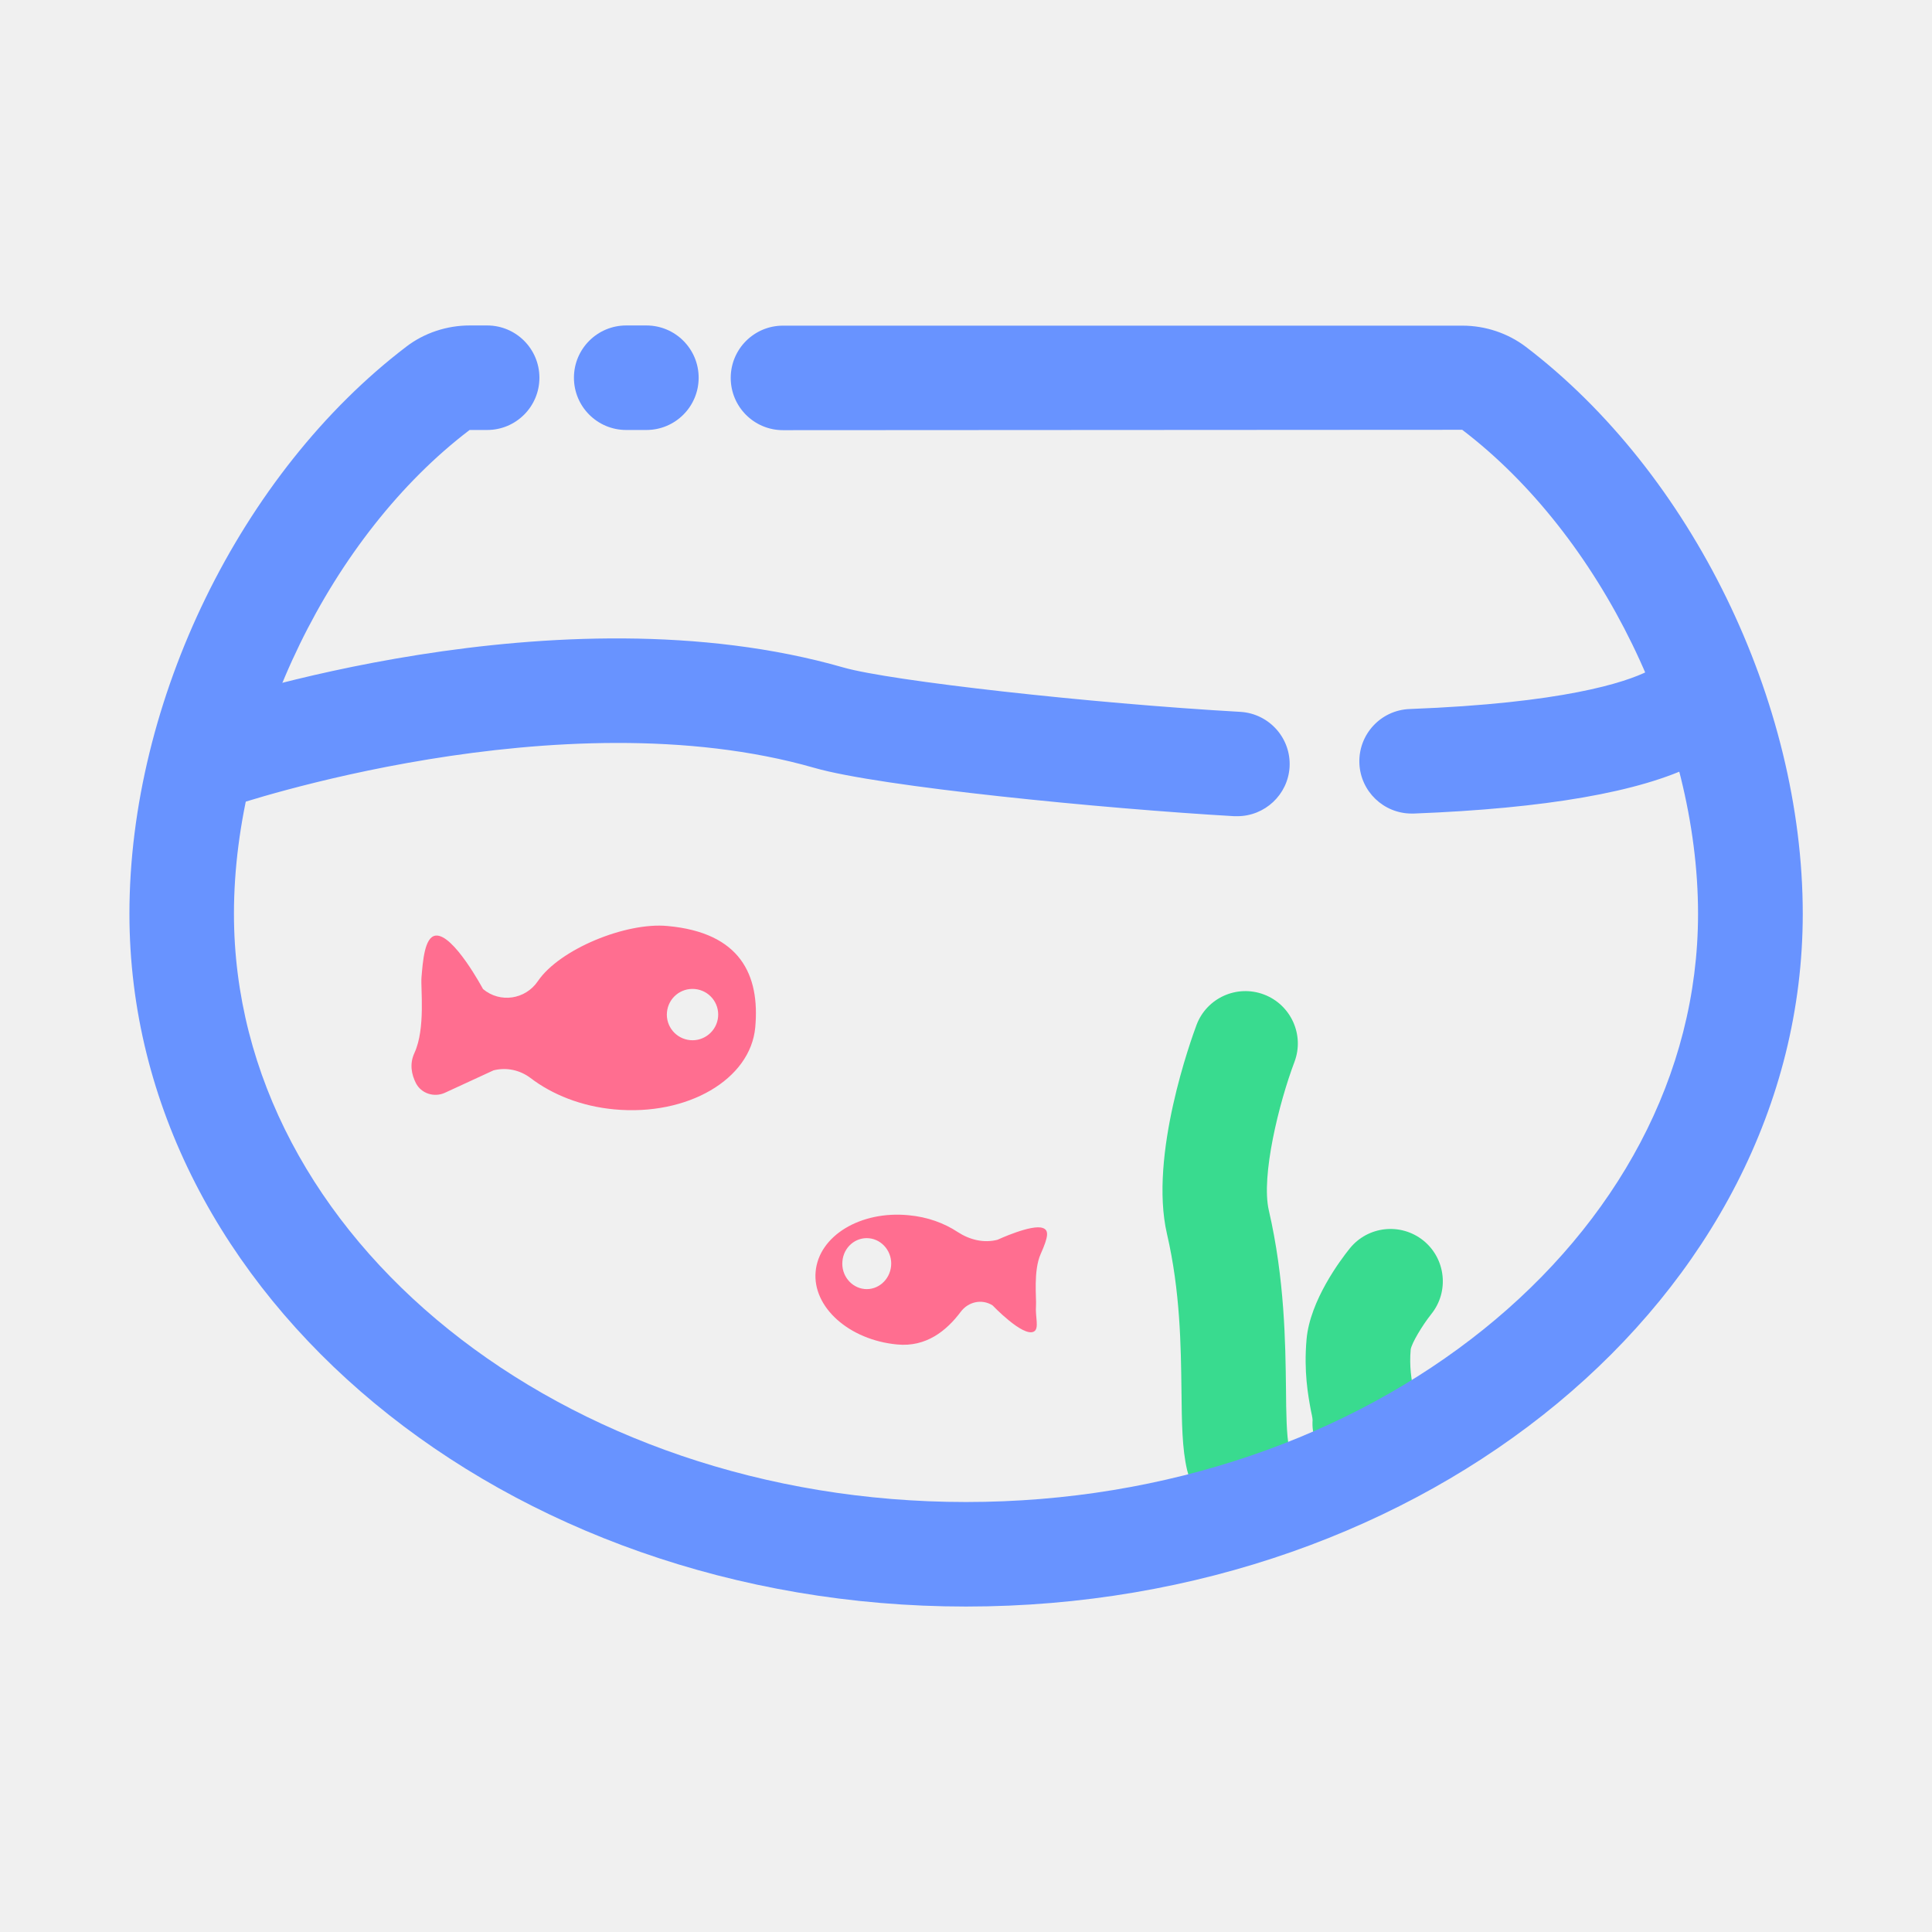
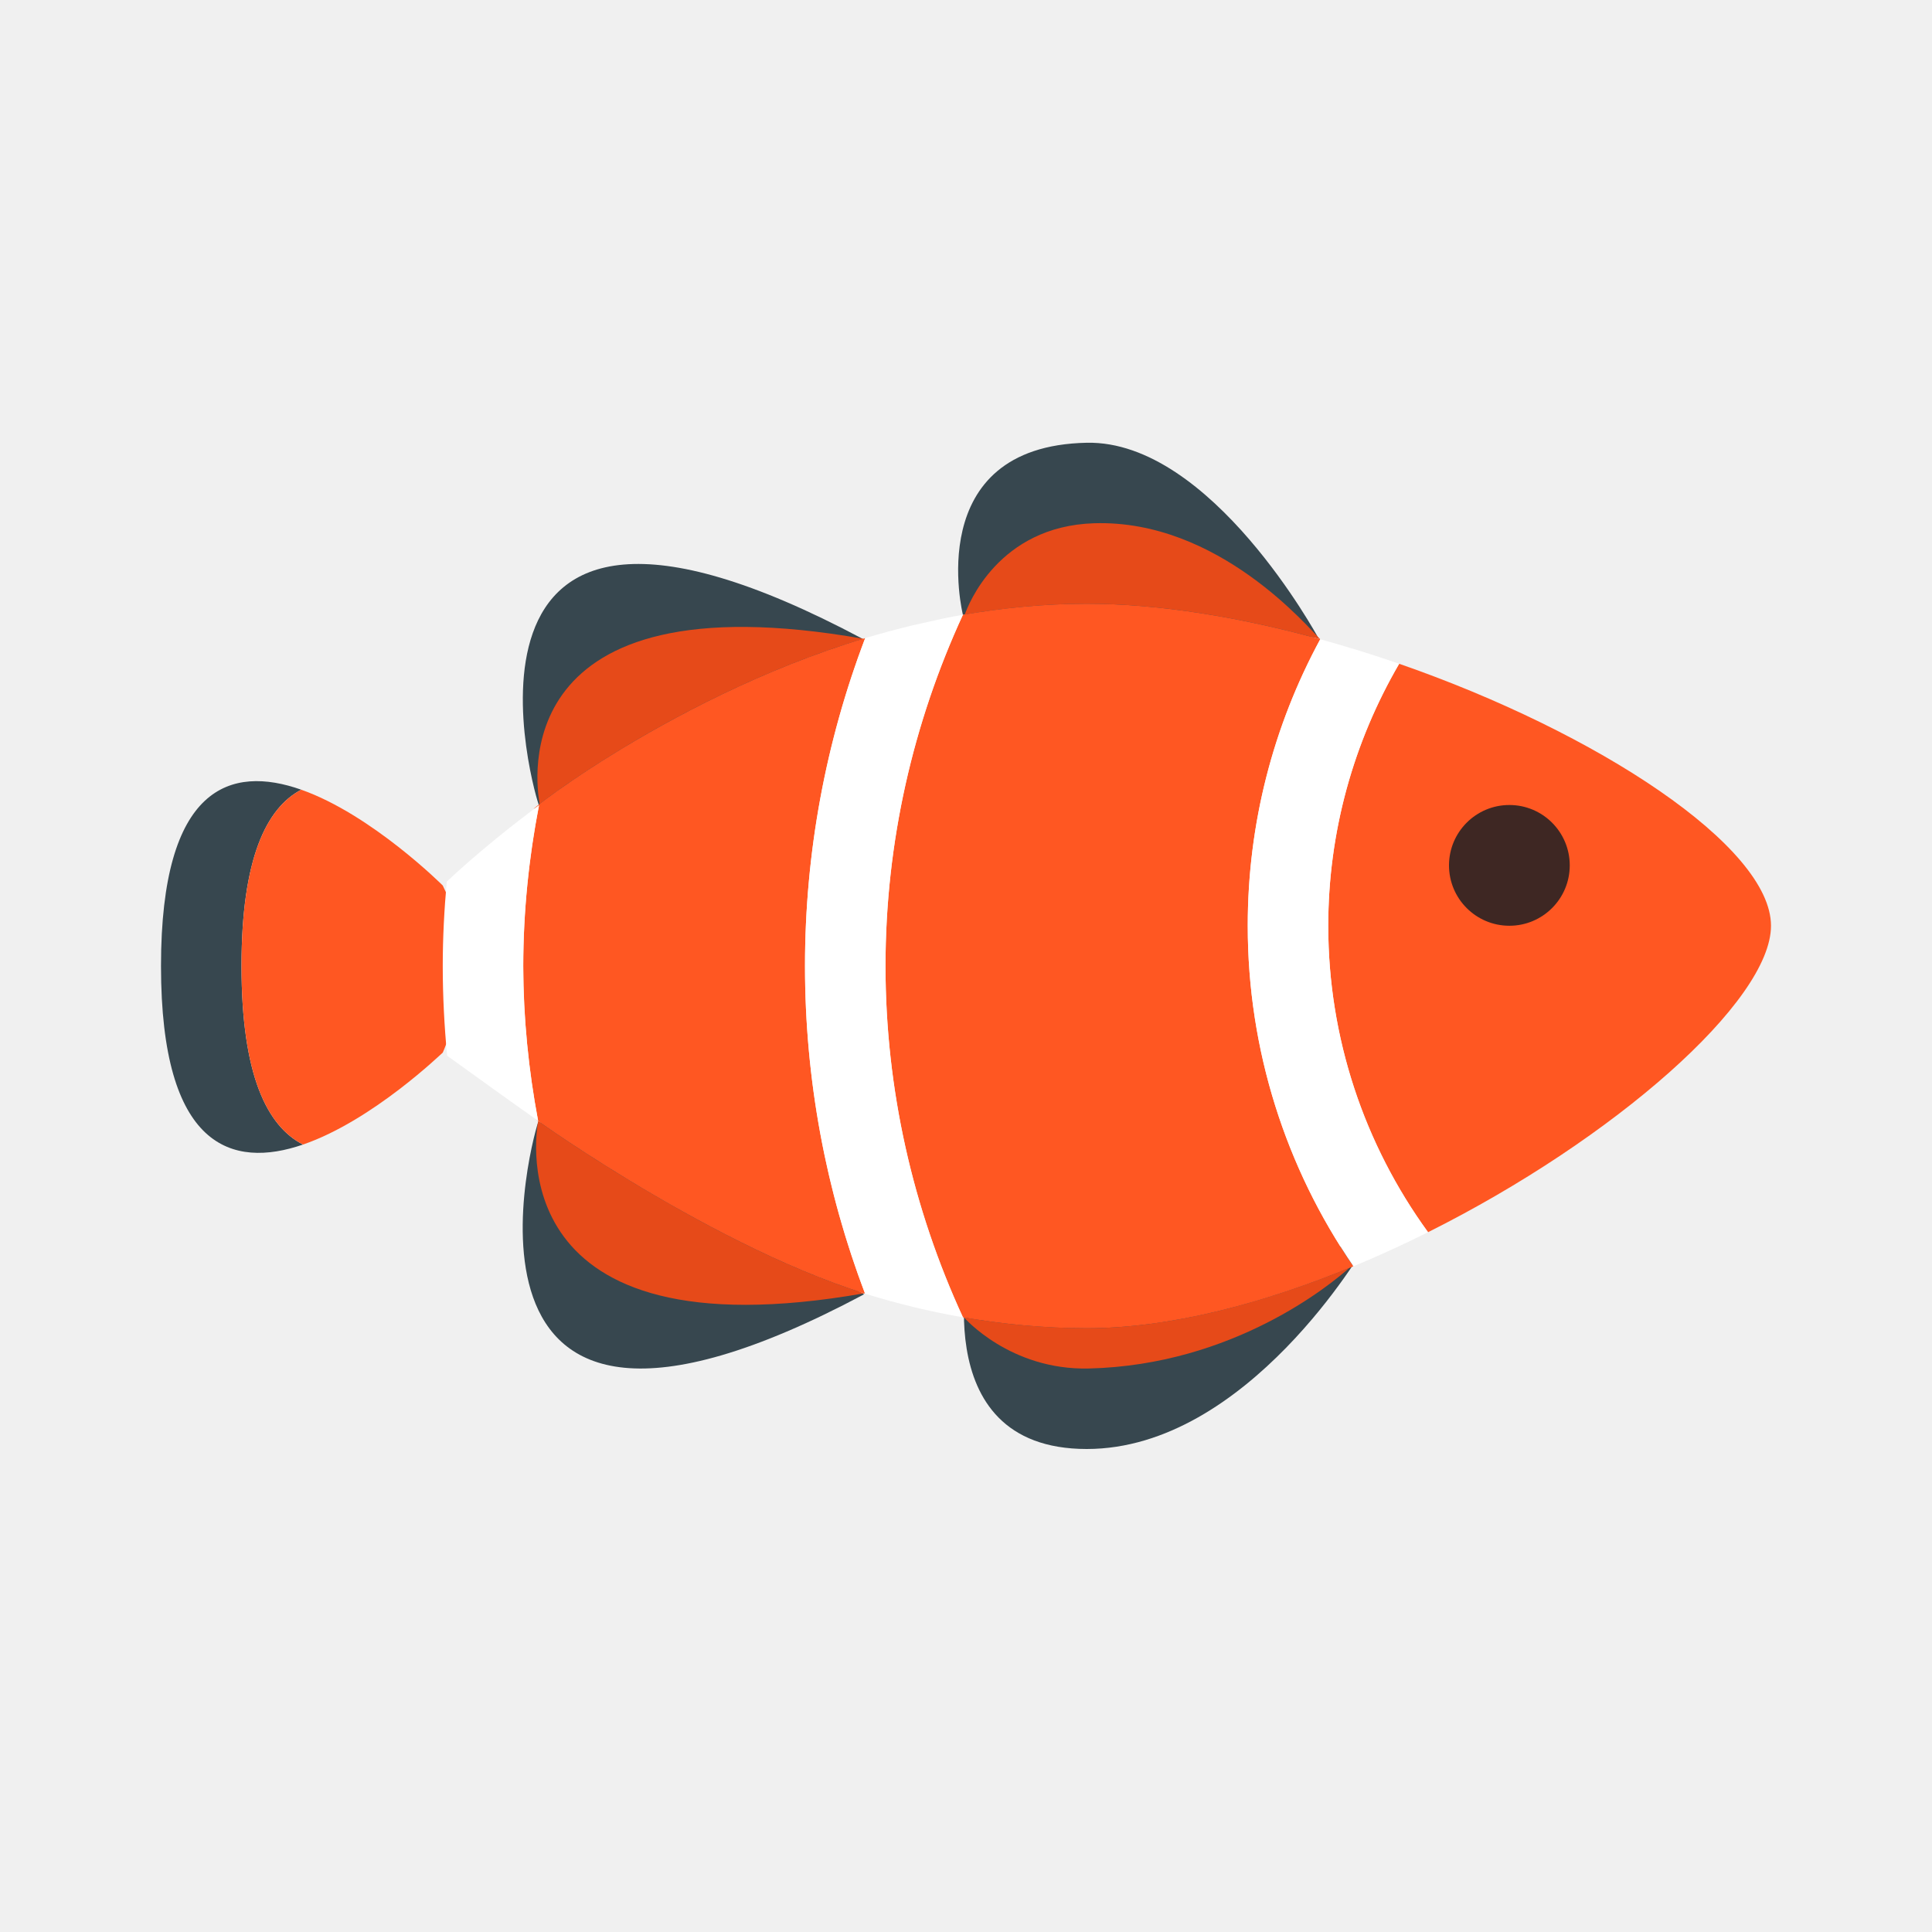
- <svg xmlns="http://www.w3.org/2000/svg" t="1569077617782" class="icon" viewBox="0 0 1024 1024" version="1.1" p-id="23760" width="200" height="200">
+ <svg xmlns="http://www.w3.org/2000/svg" t="1575213570000" class="icon" viewBox="0 0 1024 1024" version="1.1" p-id="2936" width="260" height="260">
  <defs>
    <style type="text/css" />
  </defs>
-   <path d="M748.2 431.2c-14.8 0-27.1-11.7-27.7-26.6-0.6-15.3 11.3-28.2 26.6-28.8 81.2-3.1 114.2-14 126.6-20.2 13.7-6.9 30.4-1.3 37.2 12.4 6.8 13.7 1.3 30.3-12.4 37.2-29.2 14.6-79.4 23.3-149.2 26h-1.1zM655.8 432.6h-1.6c-69.5-4-187.8-15.6-222.5-25.6-134.8-38.7-307.6 19.8-309.3 20.4-14.4 4.9-30.2-2.7-35.2-17.2-5-14.5 2.7-30.2 17.2-35.2 7.7-2.7 191.2-64.7 342.7-21.2 24.8 7.1 130.9 19 210.3 23.5 15.3 0.9 27 14 26.1 29.3-0.9 14.6-13.1 26-27.7 26z" fill="#6893FF" p-id="23761" />
-   <path d="M656.2 800.7c-12.6 0-24-8.7-27-21.5-2.7-11.5-2.8-25.1-3-42.4-0.3-23.3-0.6-52.3-7.7-82.9-9.6-41.6 13.1-103.7 15.7-110.7 5.4-14.3 21.4-21.5 35.7-16.1 14.3 5.4 21.6 21.4 16.2 35.7-8.2 21.7-17.8 60.5-13.6 78.7 8.4 36.4 8.8 70.1 9.1 94.7 0.1 12.8 0.3 24.9 1.6 30.6 3.4 14.9-5.9 29.8-20.8 33.2-2 0.5-4.1 0.7-6.2 0.7zM723.4 782.1c-0.8 0-1.7 0-2.5-0.1-15-1.3-26.2-14.4-25.2-29.4-0.1-1.5-0.5-3.1-0.9-5-1.5-8.2-3.8-20.5-2.3-37.7 1.8-20.6 18-42.1 22.9-48.2 9.6-11.9 27-13.8 39-4.2 11.9 9.6 13.8 27.1 4.2 39-4.9 6.2-10.3 15.3-10.9 18.7-0.8 9.2 0.4 15.8 1.6 22.2 1.1 6 2.3 12.2 1.6 19.4-1.2 14.4-13.3 25.3-27.5 25.3z" fill="#39DB8F" p-id="23762" />
-   <path d="M512 851.5c-244.5 0-443.4-164.7-443.4-367.2 0-112.9 59-233.7 146.8-300.6 9.4-7.2 21.4-11.2 33.5-11.2h9.3c15.3 0 27.7 12.4 27.7 27.7s-12.4 27.7-27.7 27.7h-9.3C175.4 283.8 124 389.3 124 484.3c0 171.9 174.1 311.8 388 311.8s388-139.9 388-311.8c0-95-51.4-200.5-125-256.5l-360 0.2c-15.3 0-27.7-12.4-27.7-27.7s12.4-27.7 27.7-27.7h360.1c12.2 0 24.1 4 33.6 11.2 87.8 66.9 146.8 187.7 146.8 300.6-0.1 202.4-199 367.1-443.5 367.1z" fill="#6893FF" p-id="23763" />
-   <path d="M342.6 227.9h-10.7c-15.3 0-27.7-12.4-27.7-27.7s12.4-27.7 27.7-27.7h10.7c15.3 0 27.7 12.4 27.7 27.7s-12.4 27.7-27.7 27.7z" fill="#6893FF" p-id="23764" />
-   <path d="M353.8 490.8c-22.1-2.1-57.2 12.3-68.7 29.2-6.6 9.8-20.1 11.8-29.1 4.2 0 0-15.8-29.6-25.2-28.3-5.8 0.8-6.7 13.8-7.4 22.1-0.5 5.7 2.2 27.1-3.7 40-2.8 6-1.5 11.6 0.7 16 2.8 5.6 9.7 7.8 15.4 5.2l25.8-11.9c6.8-1.7 13.9-0.2 19.5 4 11.5 8.8 27 15.1 44.6 16.7 38.7 3.6 72.1-15.9 74.6-43.5 2.5-27.7-7.8-50.2-46.5-53.7z m12 60.5c-7.5-0.7-13-7.3-12.3-14.8 0.7-7.5 7.3-13 14.8-12.3 7.5 0.7 13 7.3 12.3 14.8-0.7 7.5-7.4 13-14.8 12.3zM475.5 712.6c15.4 1.5 26.2-7.3 33.7-17.3 4-5.4 11.3-7 16.9-3.4 0 0 16 16.8 21.8 13.9 3.1-1.5 0.7-8 1.2-13.7 0.3-3.9-1.5-18.6 2.5-27.5 4.1-9.2 4.4-12.5 1.2-13.7-5.8-2.3-24.1 6.2-24.1 6.2-7.3 1.9-14.8 0-21.1-4.1-7.1-4.7-16-8-26-8.9-25.5-2.5-47.6 10.9-49.3 29.9-1.7 18.8 17.7 36.2 43.2 38.6z m-14.9-56.3c7.1 0.7 12.4 7.3 11.7 14.7-0.7 7.4-7 12.9-14.1 12.2s-12.4-7.3-11.7-14.7c0.6-7.4 6.9-12.9 14.1-12.2z" fill="#FF6E90" p-id="23765" />
+   <path d="M723.328 660.672S661.333 768 576 768c-87.957 0-61.333-106.325-61.333-106.325l208.661-1.003zM698.667 338.005S642.005 233.344 576 234.667c-87.936 1.792-65.643 91.157-65.643 91.157l188.309 12.181zM285.696 426.837c-0.789 0.277-65.259-214.379 171.648-88.171 0 0-163.307 88.341-171.648 88.171zM285.333 594.667c-0.789-0.277-64.235 217.557 172.672 91.328 0 0-164.309-91.499-172.672-91.328zM128 512c0-56.96 13.184-83.755 31.68-93.44C122.453 405.419 85.333 416.277 85.333 512c0 96.619 37.76 107.541 75.285 94.635C141.653 596.992 128 570.005 128 512z" fill="#37474F" p-id="2937" />
+   <path d="M458.027 685.483c-192.341 33.749-174.293-83.051-172.8-91.307 11.861 8.533 97.728 67.669 172.8 91.307z m-0.491-346.923c-189.504-33.323-173.611 76.309-171.499 87.552 15.061-11.776 85.205-61.397 171.499-87.552zM576 704a384 384 0 0 1-64.939-5.739l-0.064 0.064s24.341 28.011 66.133 27.008c76.587-1.835 128.256-44.587 138.048-53.333-47.253 19.371-95.915 32-139.179 32z m0-384c38.592 0 81.408 7.147 123.755 18.816-5.909-5.611-53.824-63.531-119.808-61.483-50.795 1.579-66.88 43.456-68.587 48.384 20.885-3.541 42.453-5.717 64.64-5.717z" fill="#E64A19" p-id="2938" />
+   <path d="M234.667 469.333s-37.547-37.547-74.987-50.773C141.184 428.245 128 455.04 128 512c0 58.005 13.653 84.992 32.619 94.635 37.077-12.757 73.941-48.789 74.048-48.725 0-0.021 21.333-45.867 0-88.576zM458.56 338.219c-108.672 32.661-192.341 103.061-172.885 88.619A450.133 450.133 0 0 0 277.333 512c0 28.032 2.923 55.424 7.872 82.048-14.955-10.475 86.571 64.448 173.291 91.605A488.469 488.469 0 0 1 426.667 512c0-61.163 11.349-119.723 31.893-173.781zM938.667 490.667c0-41.984-91.797-102.315-197.077-138.859A275.349 275.349 0 0 0 704 490.709c0 60.715 19.797 116.715 52.885 162.389C855.616 603.733 938.667 530.603 938.667 490.667z" fill="#FF5722" p-id="2939" />
+   <path d="M699.755 338.816C657.408 327.147 614.592 320 576 320c-22.549 0-44.437 2.219-65.643 5.845A444.587 444.587 0 0 0 469.333 512c0 66.475 14.955 129.387 41.045 186.197 20.949 3.584 42.731 5.803 65.621 5.803 43.947 0 93.397-12.971 141.333-32.853A318.037 318.037 0 0 1 661.333 490.709c0-54.955 13.909-106.688 38.421-151.893z" fill="#FF5722" p-id="2940" />
+   <path d="M510.357 325.845l-0.149 0.021c-7.424 1.28-14.656 2.88-21.867 4.544-1.899 0.427-3.819 0.832-5.717 1.28-8.064 1.984-16 4.139-23.829 6.464l-0.235 0.064A488.171 488.171 0 0 0 426.667 512c0 61.12 11.328 119.616 31.829 173.653l0.085 0.021a411.008 411.008 0 0 0 51.797 12.523A444.779 444.779 0 0 1 469.333 512c0-66.453 14.933-129.365 41.024-186.155zM277.333 512c0-29.12 3.029-57.557 8.363-85.163a587.883 587.883 0 0 0-42.432 34.475l-0.213 0.192c-2.752 2.496-4.885 4.459-6.251 5.781-1.344 14.741-2.133 29.632-2.133 44.715 0 16.043 0.832 31.915 2.325 47.552l5.333 3.84c13.803 9.899 27.925 20.16 42.88 30.656A448.363 448.363 0 0 1 277.333 512zM741.589 351.808a682.133 682.133 0 0 0-41.835-12.992A317.675 317.675 0 0 0 661.333 490.709c0 66.901 20.736 129.003 56 180.437 2.432-1.003 4.885-2.005 7.296-3.051 4.459-1.877 8.96-4.011 13.44-5.995 6.336-2.901 12.629-5.888 18.837-9.003A275.733 275.733 0 0 1 704 490.709c0-50.709 13.824-98.005 37.589-138.901z" fill="#FFFFFF" p-id="2941" />
+   <path d="M800 458.667m-32 0a32 32 0 1 0 64 0 32 32 0 1 0-64 0Z" fill="#3E2723" p-id="2942" />
</svg>
